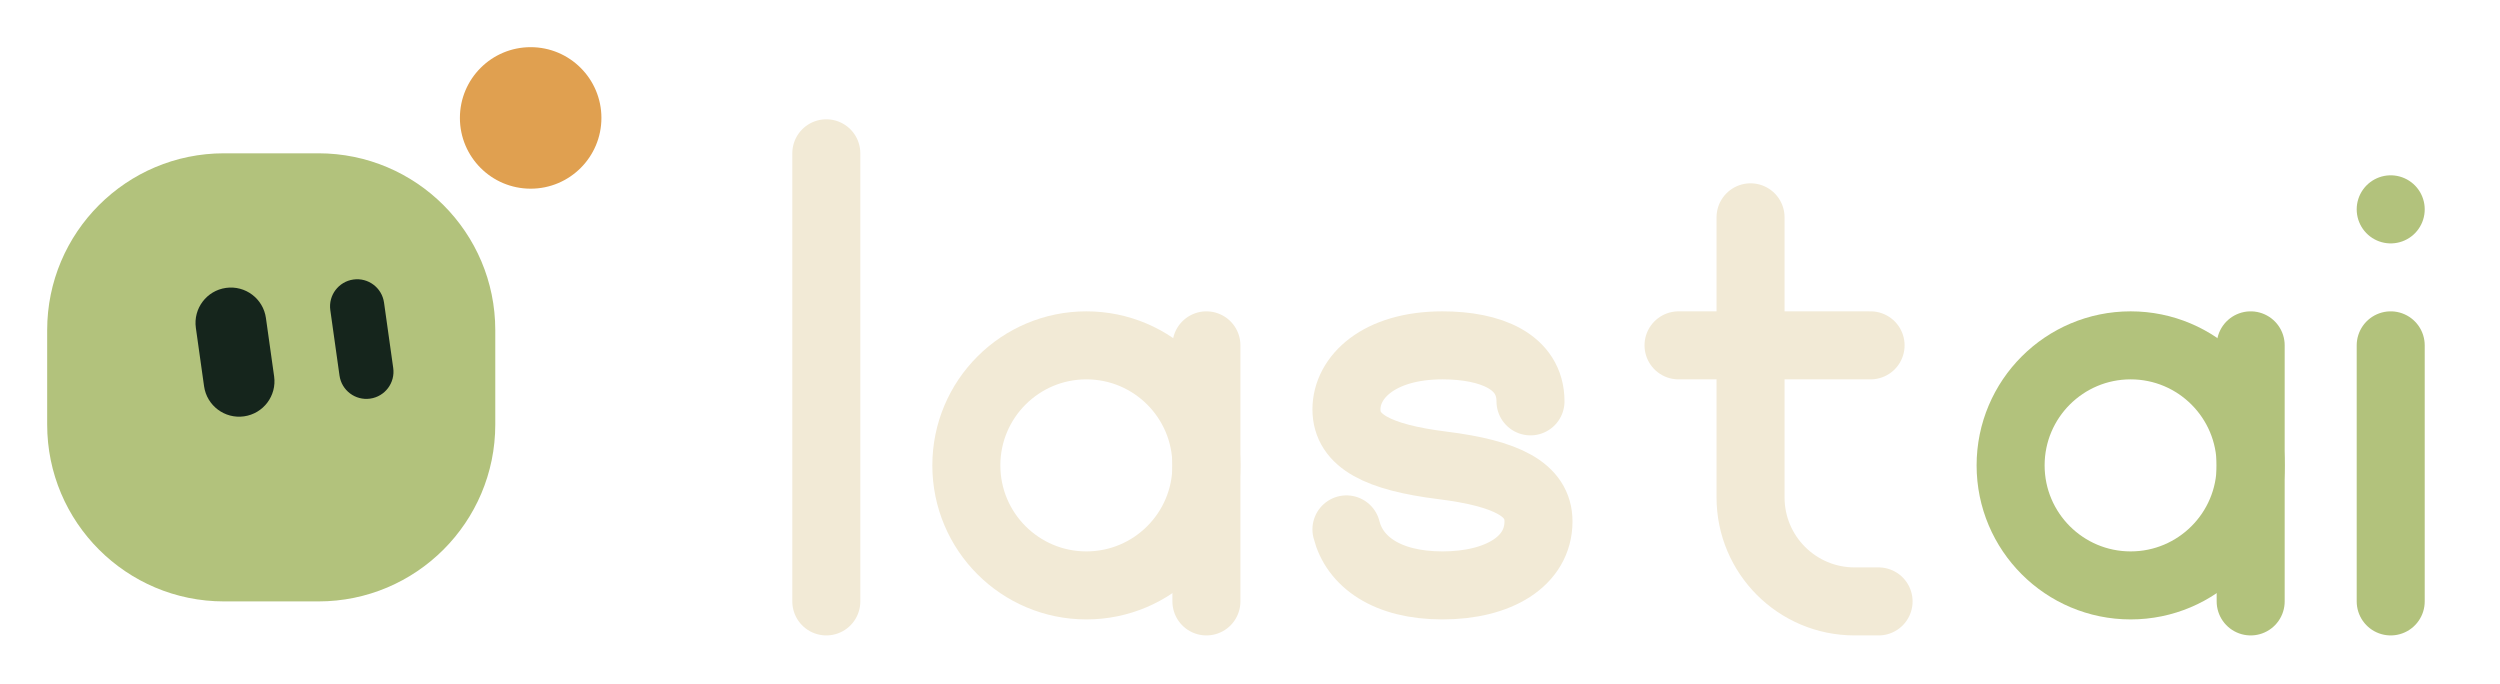
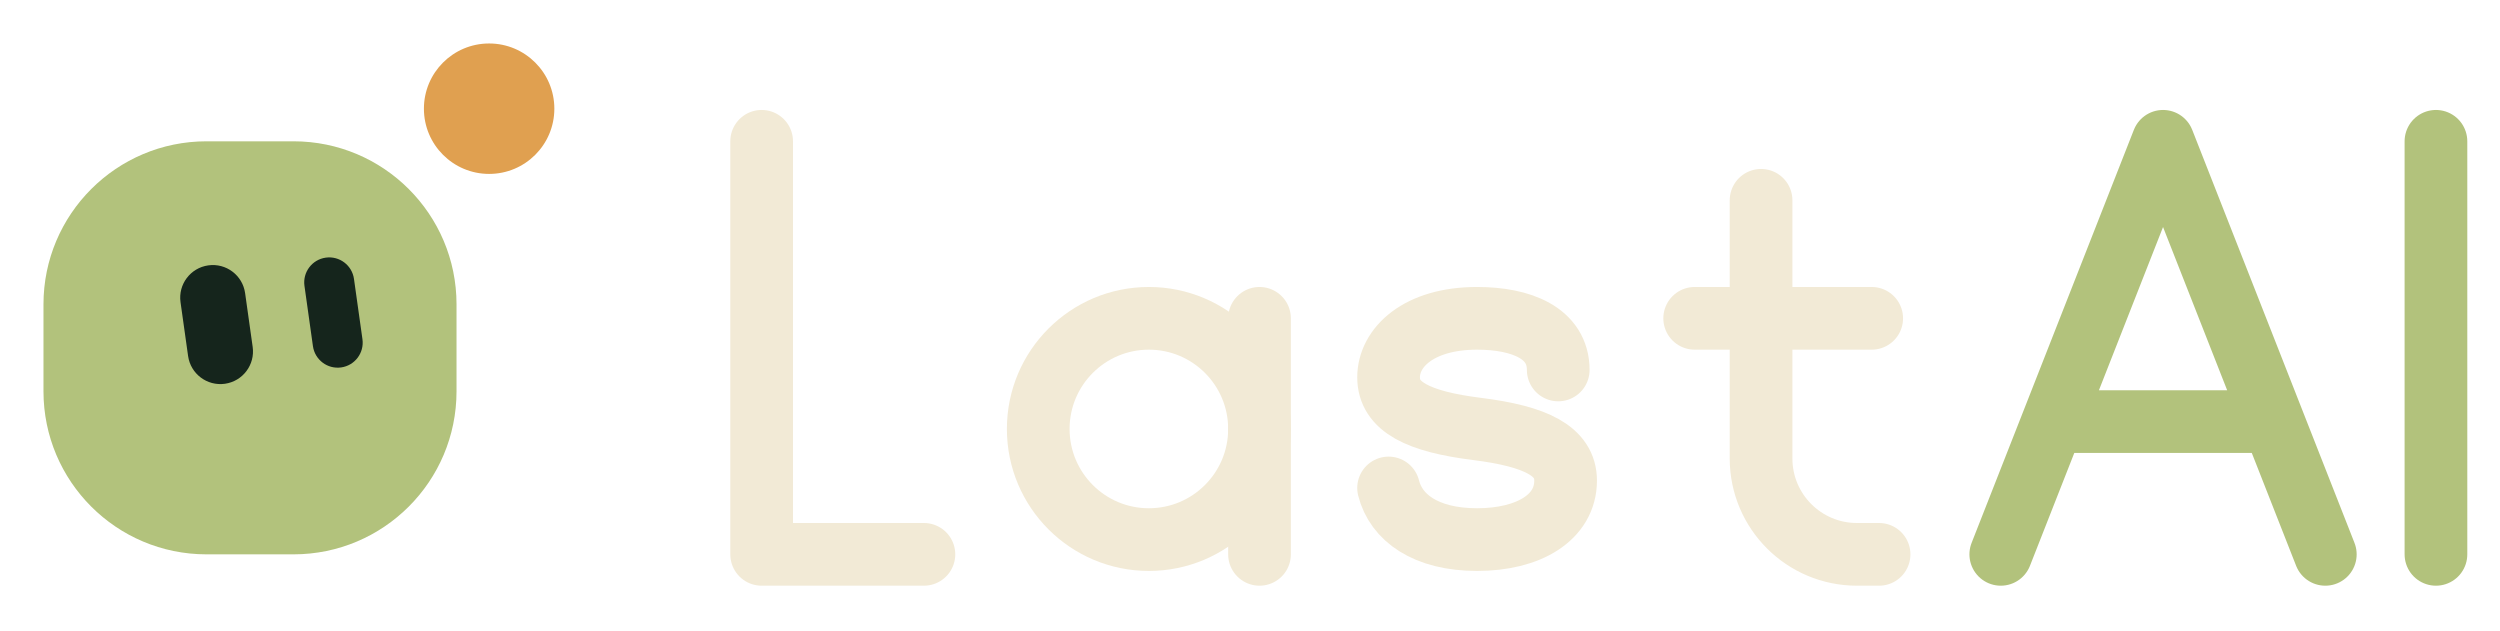
- <svg xmlns="http://www.w3.org/2000/svg" viewBox="4 5 212 58" width="212" height="58">
+ <svg xmlns="http://www.w3.org/2000/svg" viewBox="4 5 230 58" width="230" height="58">
  <rect x="8" y="18" width="38" height="38" rx="15" fill="#b2c27c" />
  <g transform="translate(2.4 -2) rotate(-8 27 37)" fill="#15251c">
    <rect x="18.6" y="30.6" width="6" height="11" rx="3" />
    <rect x="30.1" y="31.4" width="4.6" height="10.2" rx="2.3" />
  </g>
  <circle cx="49" cy="15" r="6" fill="#e0a050" />
  <g transform="translate(70 12.5714) scale(0.678571)" fill="none" stroke="#f2ead6" stroke-width="8.5" stroke-linecap="round" stroke-linejoin="round">
-     <path d="M6 8V64" />
-     <circle cx="38.5" cy="47" r="15" />
-     <path d="M53.5 32V64" />
-     <path d="M94 39C94 34 89 32 83 32C75 32 71 36 71 40C71 44 75 46 83 47C91 48 95 50 95 54C95 59 90 62 83 62C76 62 72 59 71 55" />
-     <path d="M121.5 16V51A13 13 0 0 0 134.5 64H137.5M112.5 32H136.5" />
-     <g transform="translate(-18 0)" stroke="#b2c27c">
-       <circle cx="187" cy="47" r="15" />
-       <path d="M202 32V64" />
-       <path d="M219.5 32V64" />
-       <path d="M219.5 15V15.01" />
+     <path d="M6 8V64H28" />
+     <g transform="translate(20 0)">
+       <circle cx="38.5" cy="47" r="15" />
+       <path d="M53.5 32V64" />
+       <path d="M94 39C94 34 89 32 83 32C75 32 71 36 71 40C71 44 75 46 83 47C91 48 95 50 95 54C95 59 90 62 83 62C76 62 72 59 71 55" />
+       <path d="M121.5 16V51A13 13 0 0 0 134.5 64H137.5M112.5 32H136.5" />
+     </g>
+     <g stroke="#b2c27c">
+       <path d="M174 64L196 8L218 64M181.5 46H210.5" />
+       <path d="M233 8V64" />
    </g>
  </g>
</svg>
